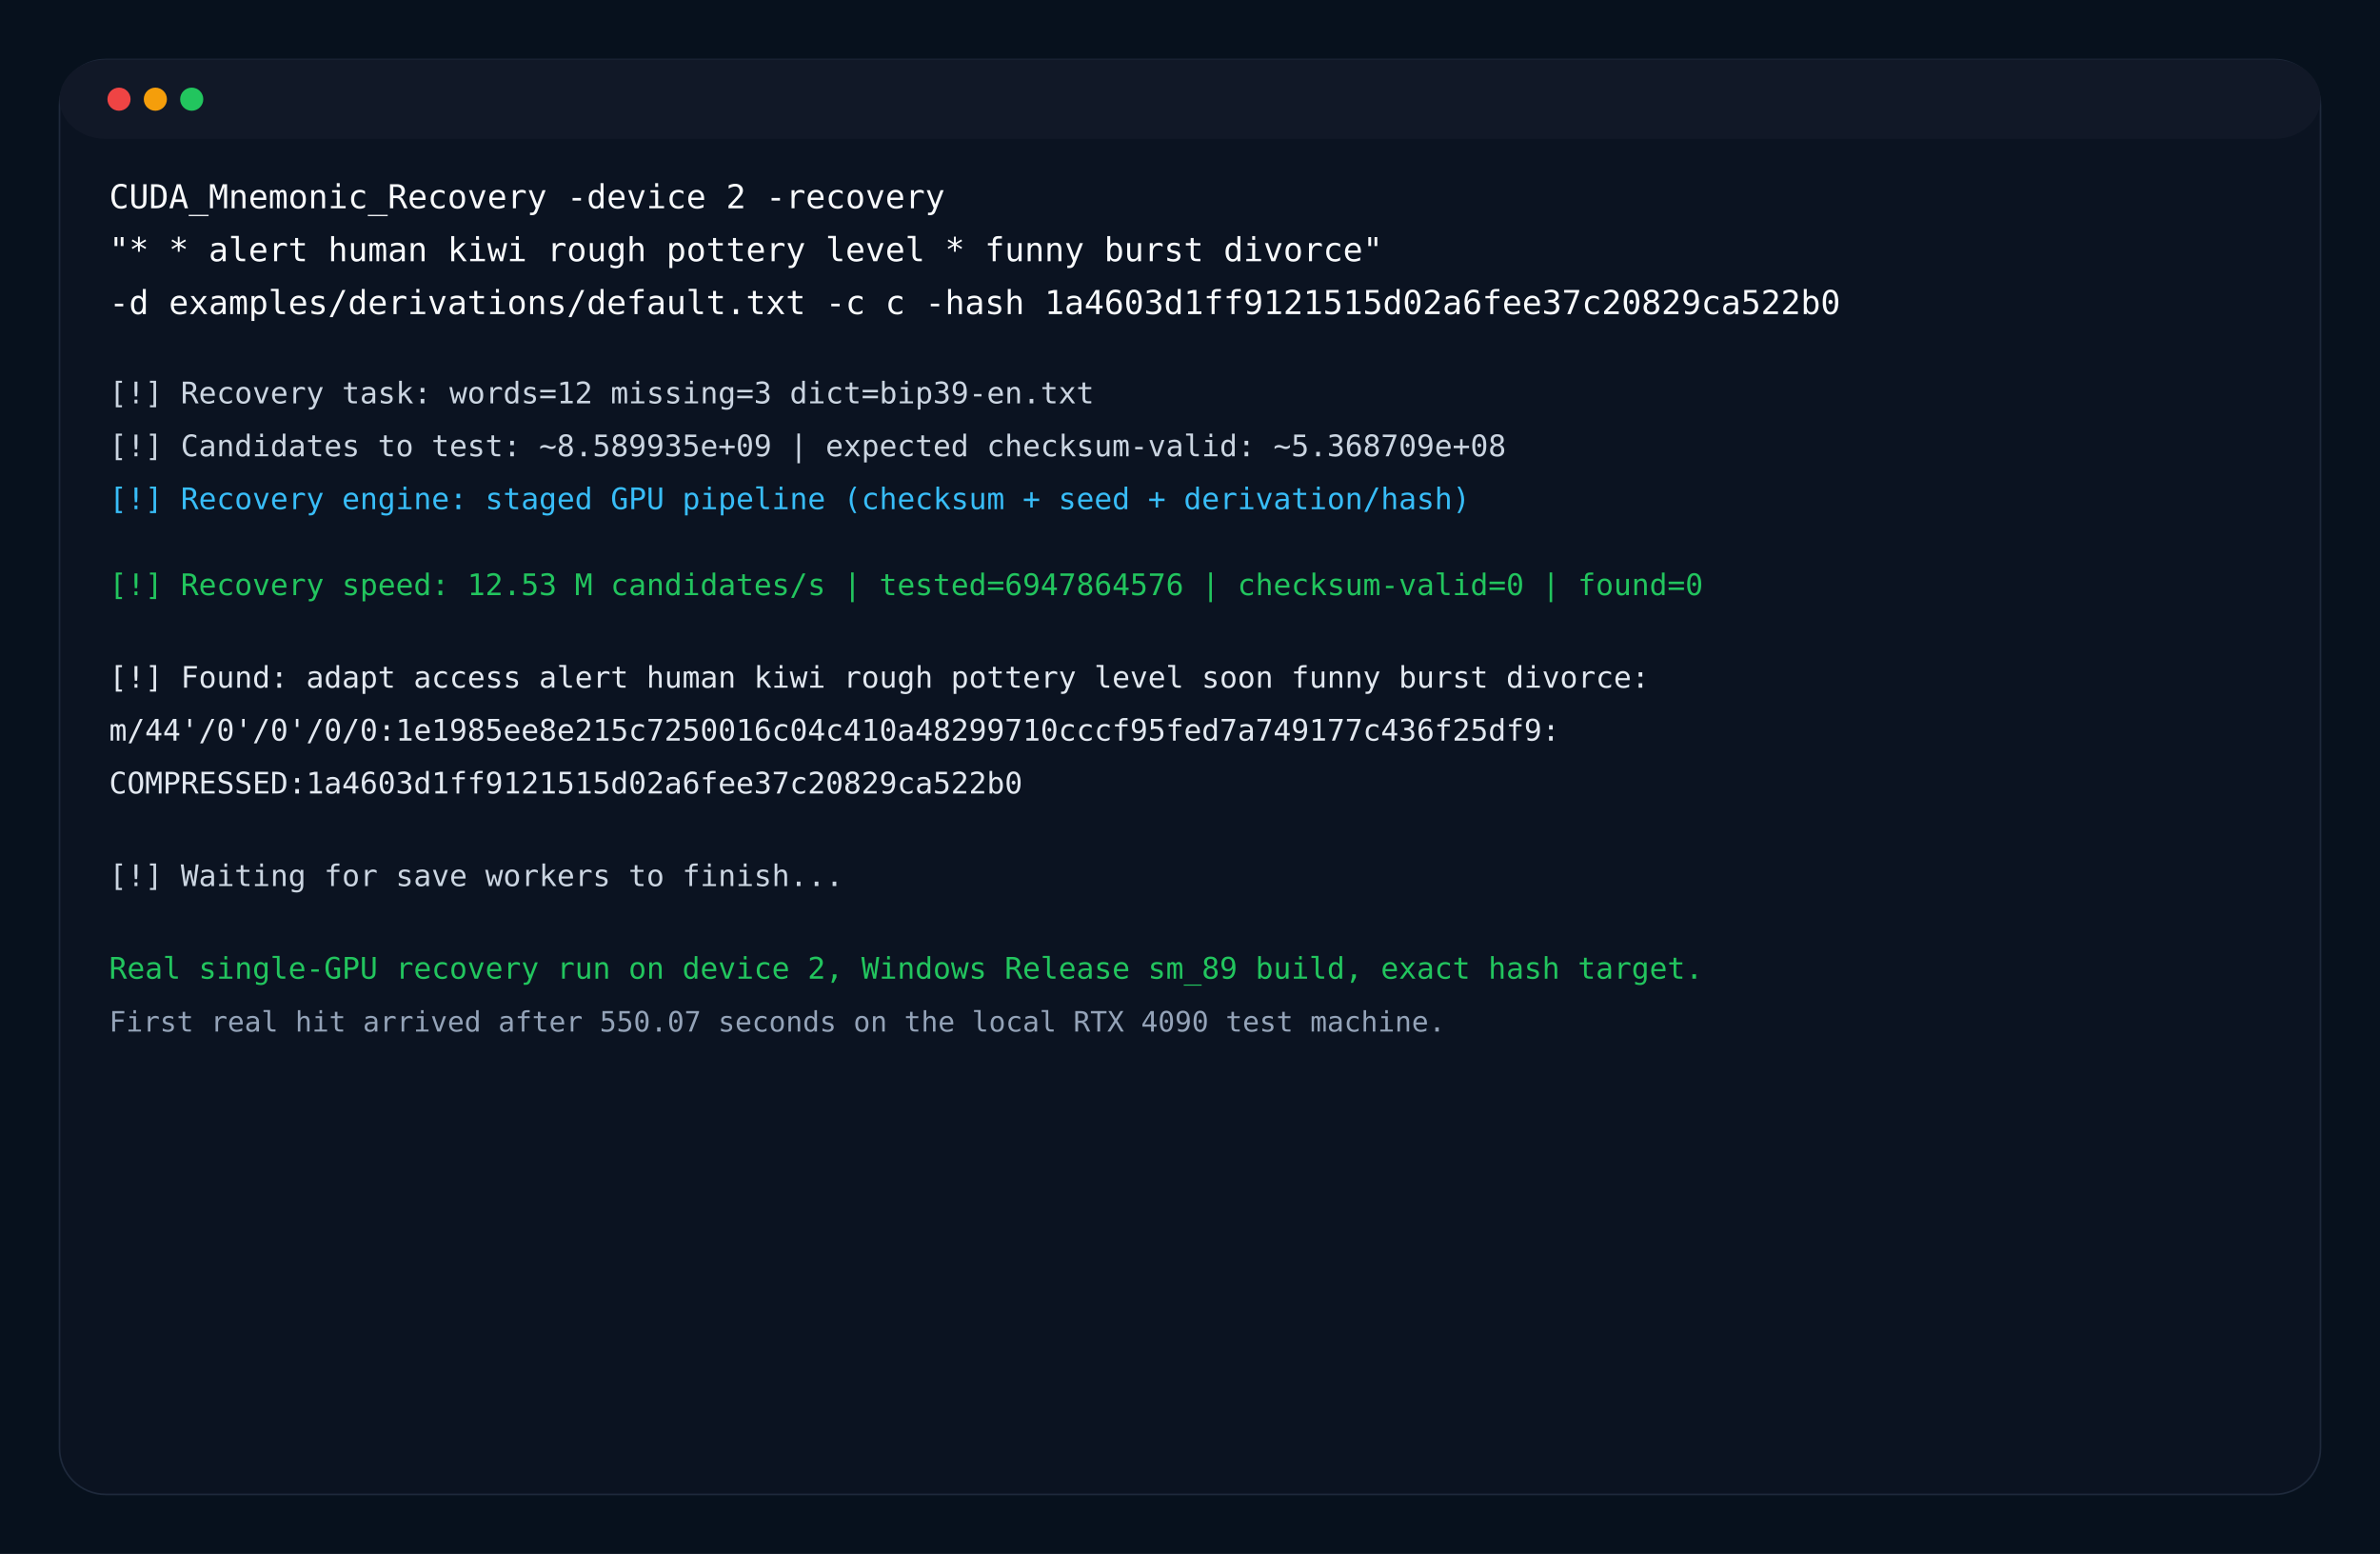
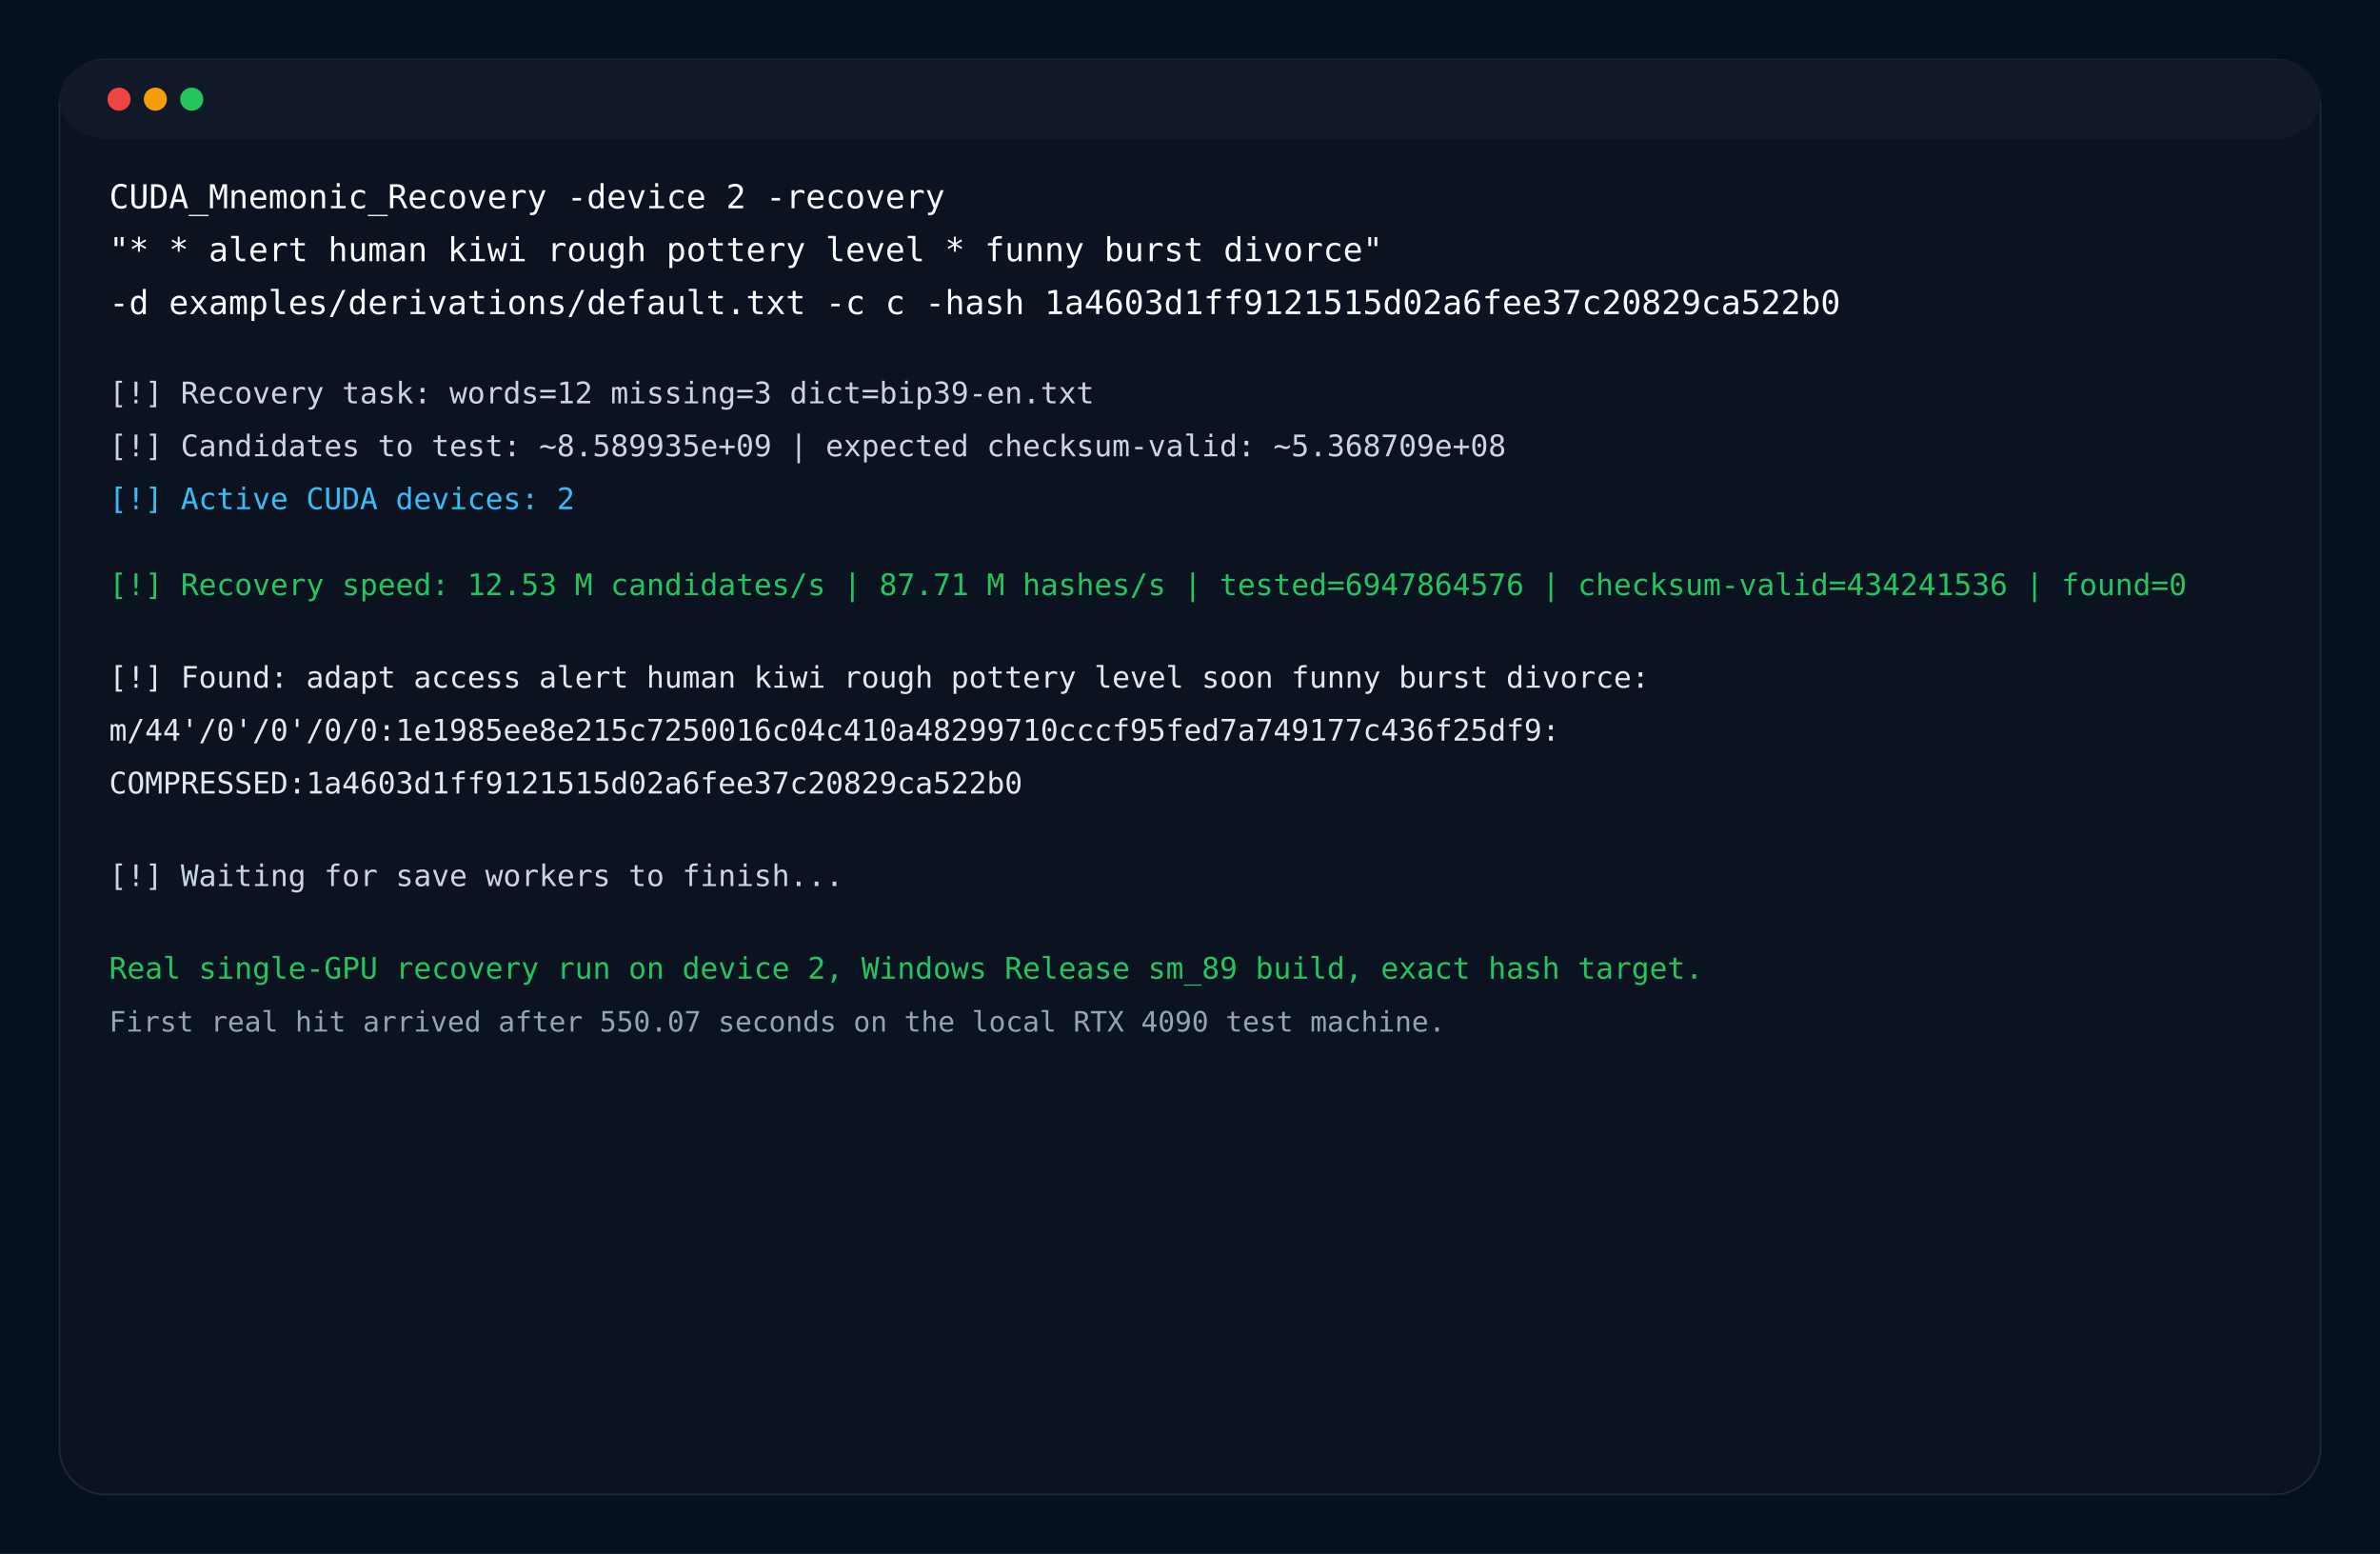
<svg xmlns="http://www.w3.org/2000/svg" width="1440" height="940" viewBox="0 0 1440 940">
  <rect width="1440" height="940" fill="#07111d" />
  <rect x="36" y="36" width="1368" height="868" rx="28" fill="#0b1321" stroke="#1e293b" />
  <rect x="36" y="36" width="1368" height="48" rx="28" fill="#111827" />
  <circle cx="72" cy="60" r="7" fill="#ef4444" />
  <circle cx="94" cy="60" r="7" fill="#f59e0b" />
  <circle cx="116" cy="60" r="7" fill="#22c55e" />
  <text x="66" y="126" fill="#f8fafc" font-family="JetBrains Mono, Consolas, monospace" font-size="20">CUDA_Mnemonic_Recovery -device 2 -recovery</text>
  <text x="66" y="158" fill="#f8fafc" font-family="JetBrains Mono, Consolas, monospace" font-size="20">"* * alert human kiwi rough pottery level * funny burst divorce"</text>
  <text x="66" y="190" fill="#f8fafc" font-family="JetBrains Mono, Consolas, monospace" font-size="20">-d examples/derivations/default.txt -c c -hash 1a4603d1ff9121515d02a6fee37c20829ca522b0</text>
  <text x="66" y="244" fill="#cbd5e1" font-family="JetBrains Mono, Consolas, monospace" font-size="18">[!] Recovery task: words=12 missing=3 dict=bip39-en.txt</text>
  <text x="66" y="276" fill="#cbd5e1" font-family="JetBrains Mono, Consolas, monospace" font-size="18">[!] Candidates to test: ~8.589935e+09 | expected checksum-valid: ~5.368709e+08</text>
-   <text x="66" y="308" fill="#38bdf8" font-family="JetBrains Mono, Consolas, monospace" font-size="18">[!] Recovery engine: staged GPU pipeline (checksum + seed + derivation/hash)</text>
-   <text x="66" y="360" fill="#22c55e" font-family="JetBrains Mono, Consolas, monospace" font-size="18">[!] Recovery speed: 12.53 M candidates/s | tested=6947864576 | checksum-valid=0 | found=0</text>
+   <text x="66" y="308" fill="#38bdf8" font-family="JetBrains Mono, Consolas, monospace" font-size="18">[!] Active CUDA devices: 2</text>
+   <text x="66" y="360" fill="#22c55e" font-family="JetBrains Mono, Consolas, monospace" font-size="18">[!] Recovery speed: 12.53 M candidates/s | 87.71 M hashes/s | tested=6947864576 | checksum-valid=434241536 | found=0</text>
  <text x="66" y="416" fill="#e2e8f0" font-family="JetBrains Mono, Consolas, monospace" font-size="18">[!] Found: adapt access alert human kiwi rough pottery level soon funny burst divorce:</text>
  <text x="66" y="448" fill="#e2e8f0" font-family="JetBrains Mono, Consolas, monospace" font-size="18">m/44'/0'/0'/0/0:1e1985ee8e215c7250016c04c410a48299710cccf95fed7a749177c436f25df9:</text>
  <text x="66" y="480" fill="#e2e8f0" font-family="JetBrains Mono, Consolas, monospace" font-size="18">COMPRESSED:1a4603d1ff9121515d02a6fee37c20829ca522b0</text>
  <text x="66" y="536" fill="#cbd5e1" font-family="JetBrains Mono, Consolas, monospace" font-size="18">[!] Waiting for save workers to finish...</text>
  <text x="66" y="592" fill="#22c55e" font-family="JetBrains Mono, Consolas, monospace" font-size="18">Real single-GPU recovery run on device 2, Windows Release sm_89 build, exact hash target.</text>
  <text x="66" y="624" fill="#94a3b8" font-family="JetBrains Mono, Consolas, monospace" font-size="17">First real hit arrived after 550.07 seconds on the local RTX 4090 test machine.</text>
</svg>
